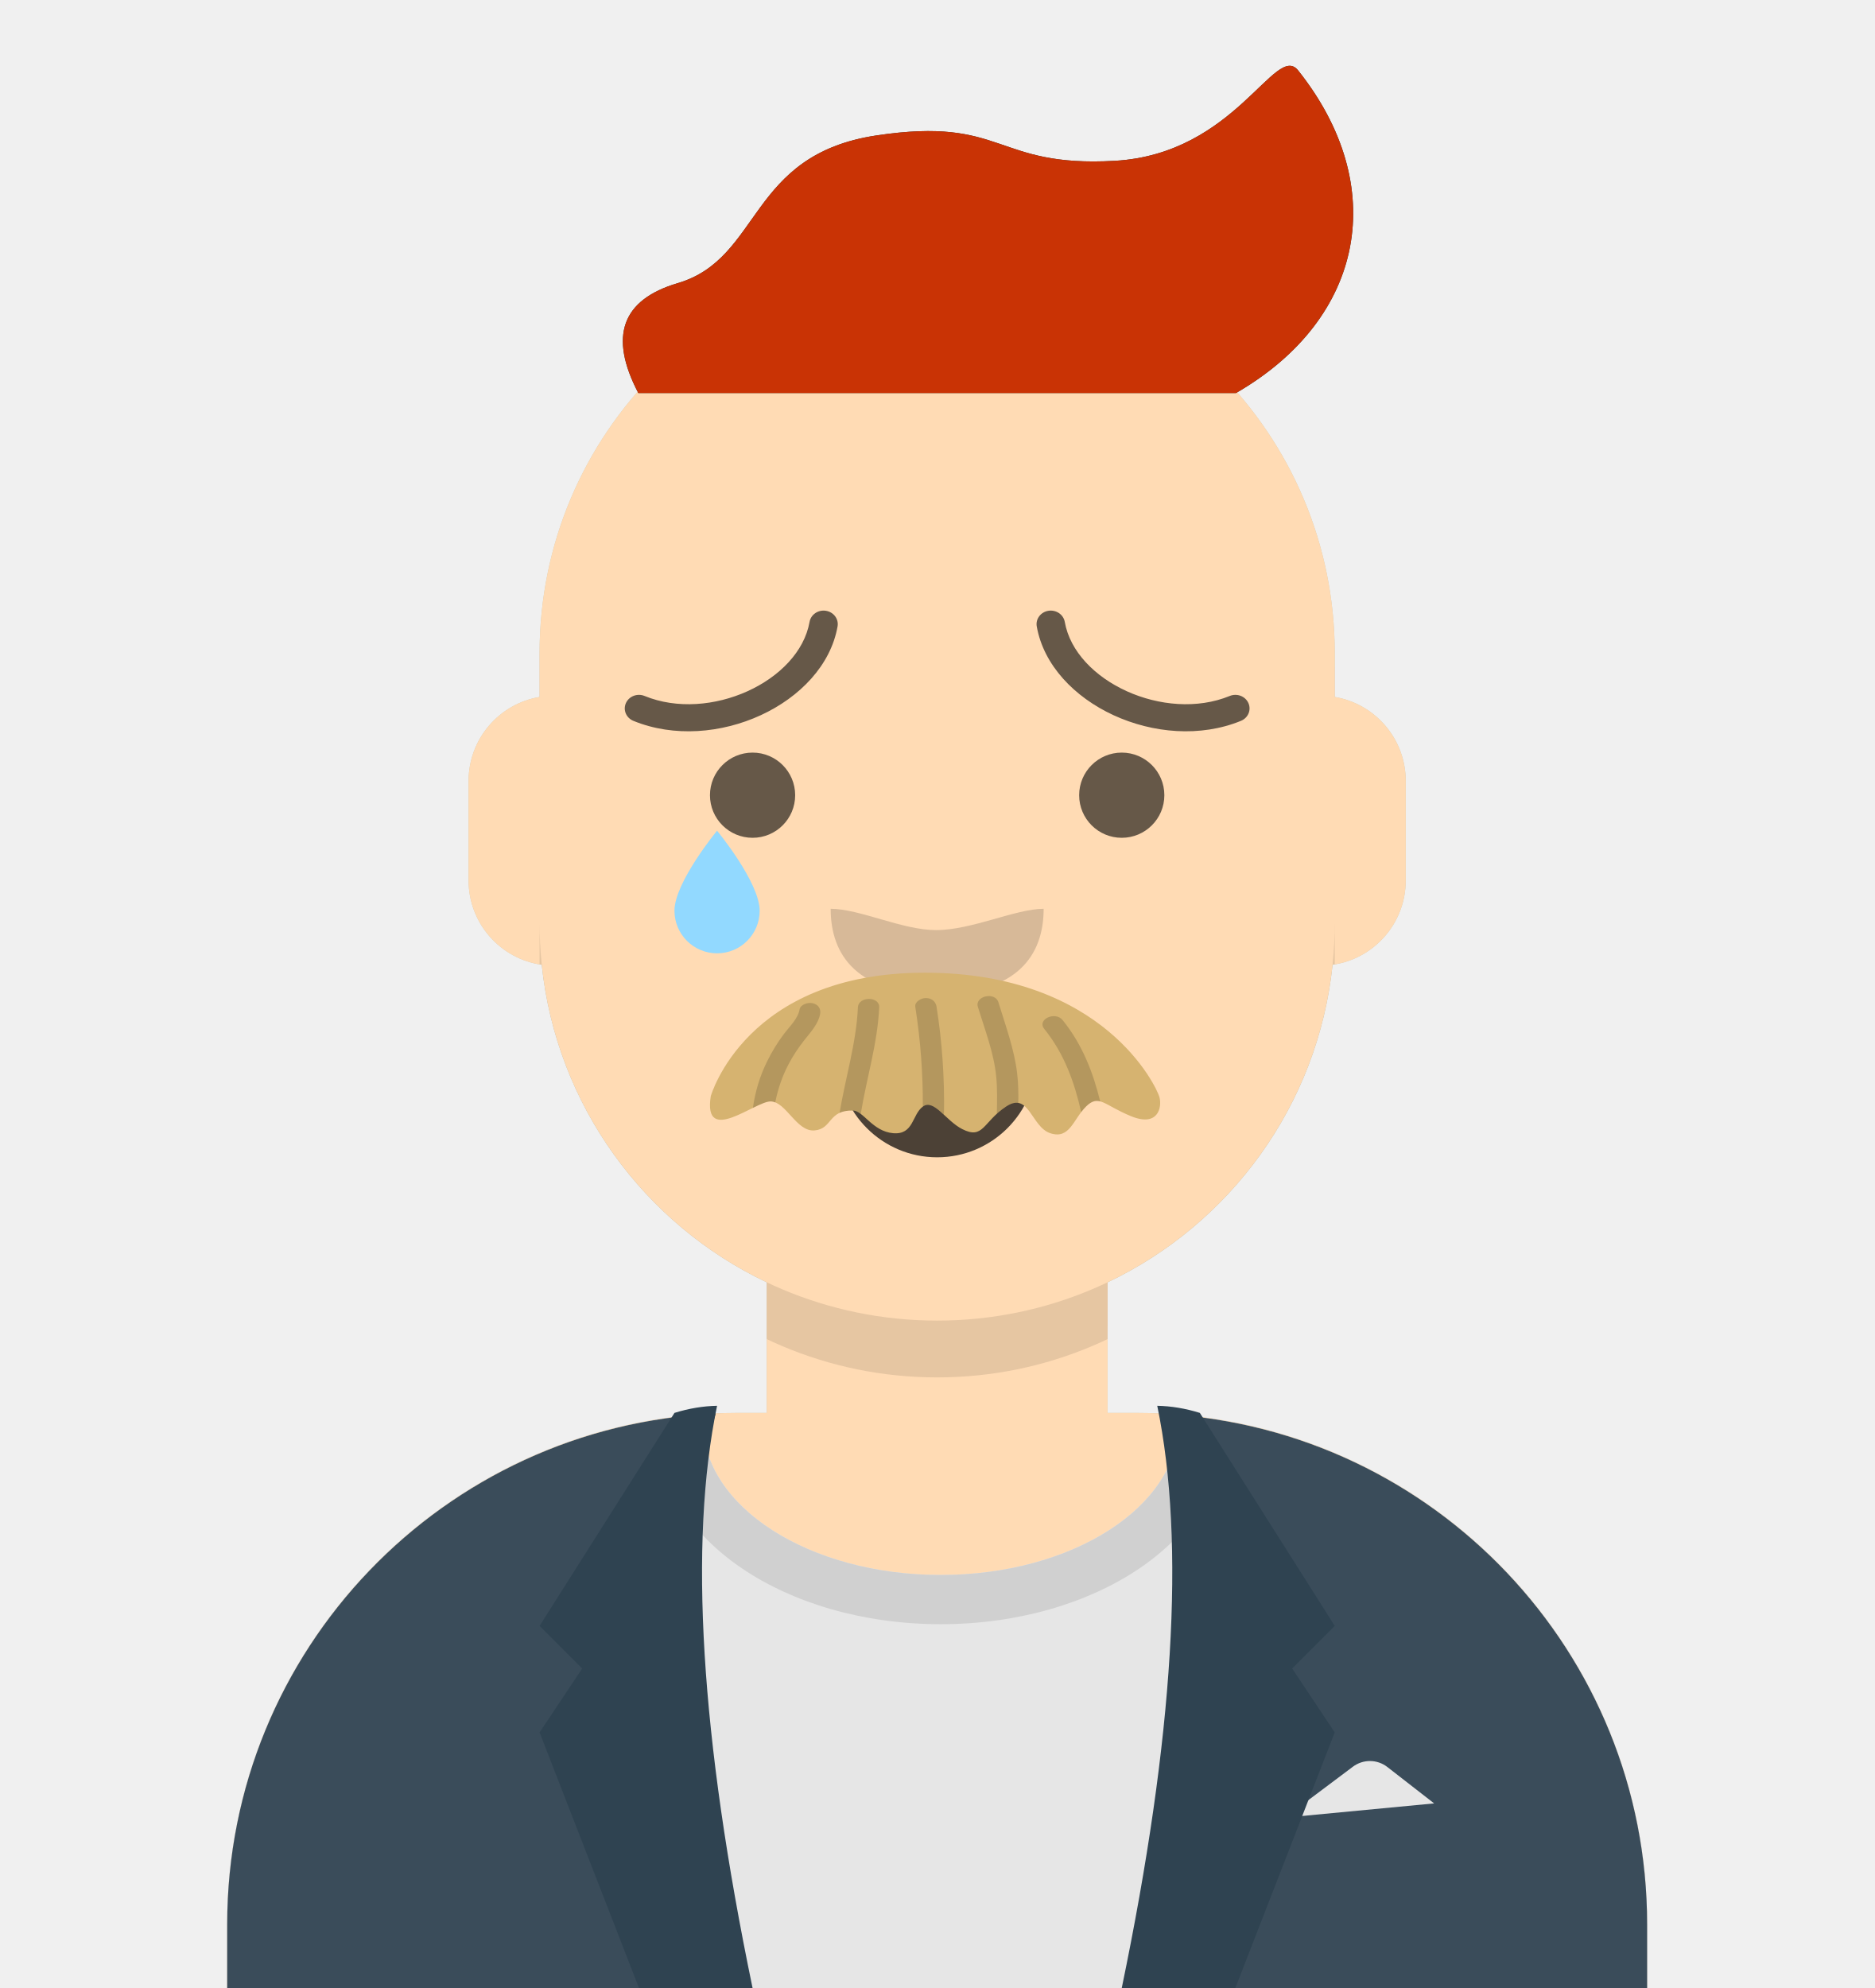
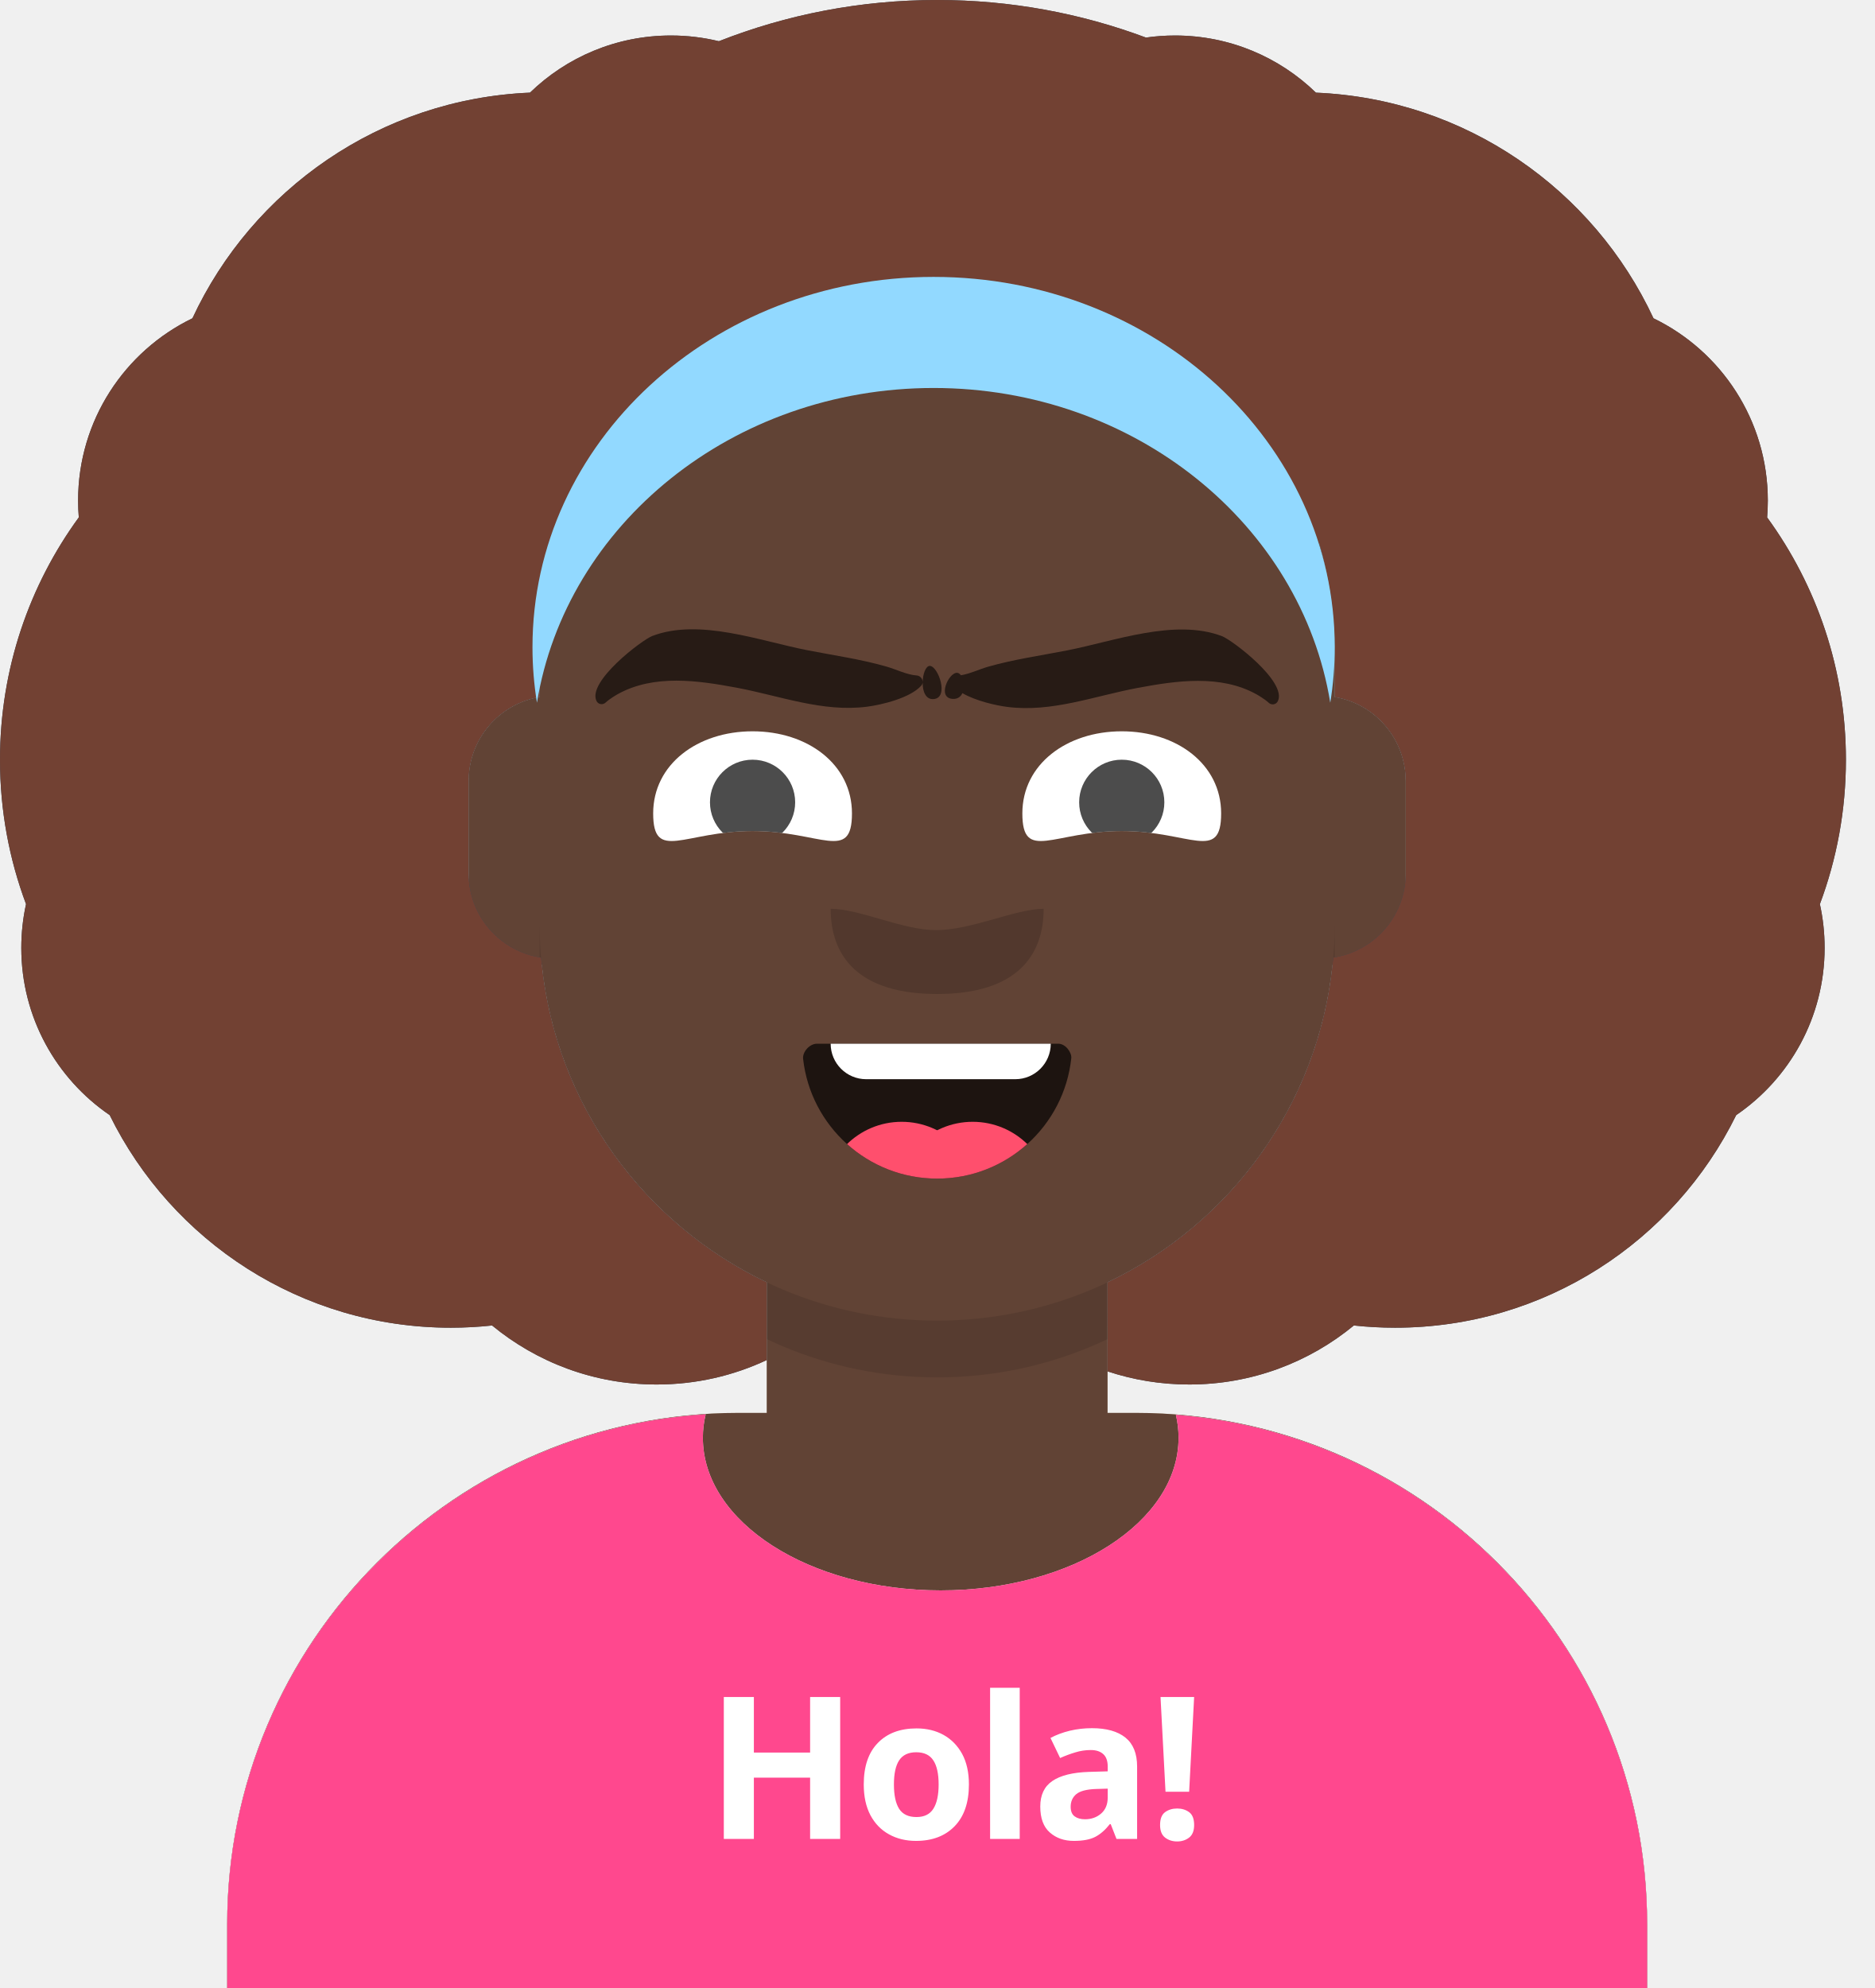
- <svg xmlns="http://www.w3.org/2000/svg" xmlns:ns2="http://design.blush" xmlns:xlink="http://www.w3.org/1999/xlink" width="264px" height="280px" viewBox="0 0 264 280" version="1.1">
+ <svg xmlns="http://www.w3.org/2000/svg" xmlns:xlink="http://www.w3.org/1999/xlink" width="264px" height="280px" viewBox="0 0 264 280" version="1.1">
  <defs>
    <path d="M100,0 C130.928,-5.68137151e-15 156,25.072 156,56 L156.001,62.166 C161.676,63.119 166,68.054 166,74 L166,88 C166,94.052 161.519,99.058 155.694,99.881 C153.628,119.686 141.238,136.422 124.001,144.61 L124,163 L128,163 C167.765,163 200,195.235 200,235 L200,244 L0,244 L0,235 C-4.86974701e-15,195.235 32.235,163 72,163 L76,163 L76,144.611 C58.763,136.422 46.372,119.687 44.305,99.881 C38.481,99.058 34,94.052 34,88 L34,74 C34,68.054 38.325,63.118 44,62.166 L44,56 C44,25.072 69.072,5.68137151e-15 100,0 Z" id="transparent_path-1" />
    <path d="M83,36.348 C83,52.629 105.162,65.828 132.5,65.828 C159.838,65.828 182,52.629 182,36.348 C182,34.985 181.845,33.645 181.544,32.331 C210.784,41.488 232,68.792 232,101.052 L232,110 L32,110 L32,101.052 C32,68.397 53.739,40.82 83.534,32.002 C83.182,33.421 83,34.871 83,36.348 Z" id="transparent_path-3" />
    <rect id="transparent_path-5" x="0" y="0" width="264" height="280" />
    <path d="M74,0 C114.869,0 148,33.131 148,74 L148,84.148 L148,197.608 C135.525,187.237 119.491,181 102,181 L102,181 L98,181 L98,162.611 C115.531,154.283 128.048,137.115 129.791,116.867 C135.569,116.002 140,111.019 140,105 L140,105 L140,92 C140,87.354 137.359,83.324 133.497,81.33 C132.724,81.05 131.952,80.748 131.181,80.426 C130.795,80.32 130.401,80.233 130,80.166 L130,80.166 L130,79.917 C117.224,74.234 104.878,63.071 96.11,47.885 C93.175,42.801 90.831,37.595 89.066,32.397 C80.431,42.941 67.745,53.602 52.342,62.495 C42.778,68.017 33.147,72.291 24,75.266 L24,137.247 C29.602,148.318 38.773,157.278 50,162.611 L50,162.611 L50,181 L46,181 C38.327,181 30.935,182.2 24,184.423 L24,230 C24,244.106 13.569,255.776 0,257.716 L0,74 C0,33.131 33.131,0 74,0 Z" id="transparent_path-7" />
  </defs>
  <g id="transparent_Avataaar/Default" stroke="none" stroke-width="1" fill="none" fill-rule="evenodd">
    <g id="transparent_Body" transform="translate(32, 36)">
      <mask id="transparent_mask-2" fill="white">
        <use xlink:href="#transparent_path-1" />
      </mask>
      <use fill="#D0C6AC" xlink:href="#transparent_path-1" />
-       <g id="transparent_Skin-Color" mask="url(#transparent_mask-2)" fill="#FFDBB4">
+       <g id="transparent_Skin-Color" mask="url(#transparent_mask-2)" fill="#614335">
        <g transform="translate(-32, 0)" id="transparent_Color">
          <rect x="0" y="0" width="264" height="244" />
        </g>
      </g>
      <path d="M44,94 C44,124.928 69.072,150 100,150 C130.928,150 156,124.928 156,94 L156,94 L156,102 C156,132.928 130.928,158 100,158 C69.072,158 44,132.928 44,102 Z" id="transparent_Neck-Shadow" fill-opacity="0.1" fill="#000000" mask="url(#transparent_mask-2)" />
    </g>
    <g id="transparent_Clothing" transform="translate(0, 170)">
      <defs>
-         <path d="M67,1.348 C67,13.211 81.998,22.828 100.5,22.828 C119.002,22.828 134,13.211 134,1.348 C134,0.995 133.987,0.644 133.96,0.295 C170.936,3.325 200,34.294 200,72.052 L200,81 L0,81 L0,72.052 C-4.66584974e-15,33.952 29.593,2.764 67.047,0.219 C67.015,0.595 67,0.97 67,1.348 Z" id="blazer_shirt_path-1" />
+         <path d="M99,32.5 C99,44.374 113.998,54 132.5,54 C151.002,54 166,44.374 166,32.5 C166,31.402 165.872,30.323 165.624,29.269 C202.76,32.137 232,63.18 232,101.052 L232,110 L32,110 L32,101.052 C32,62.834 61.776,31.571 99.395,29.197 C99.134,30.274 99,31.377 99,32.5 Z" id="graphic_shirt_path-1" />
      </defs>
-       <g id="blazer_shirt_Clothing/Blazer-+-Shirt" stroke="none" stroke-width="1" fill="none" fill-rule="evenodd">
-         <g id="blazer_shirt_Shirt" transform="translate(32, 29)">
-           <mask id="blazer_shirt_mask-2" fill="white">
-             <use xlink:href="#blazer_shirt_path-1" />
-           </mask>
-           <use id="blazer_shirt_Clothes" fill="#E6E6E6" xlink:href="#blazer_shirt_path-1" />
-           <g id="blazer_shirt_Fabric-Color" mask="url(#blazer_shirt_mask-2)" fill="#E6E6E6">
-             <g transform="translate(-32, -29)" id="blazer_shirt_🖍Color">
-               <rect x="0" y="0" width="264" height="110" />
-             </g>
+       <g id="graphic_shirt_Clothing/Graphic-Shirt" stroke="none" stroke-width="1" fill="none" fill-rule="evenodd">
+         <mask id="graphic_shirt_mask-2" fill="white">
+           <use xlink:href="#graphic_shirt_path-1" />
+         </mask>
+         <use id="graphic_shirt_Clothes" fill="#E6E6E6" xlink:href="#graphic_shirt_path-1" />
+         <g id="graphic_shirt_Fabric-Color" mask="url(#graphic_shirt_mask-2)" fill="#FF488E">
+           <rect id="graphic_shirt_🖍Color" x="0" y="0" width="264" height="110" />
+         </g>
+         <g id="graphic_shirt_Graphic" fill="#FFFFFF" transform="translate(77, 58)">
+           <g id="custom_text_Clothing/Graphic/-Your-Text" stroke="none" stroke-width="1" fill="none" fill-rule="evenodd" font-family="Avenir-Heavy, Avenir" font-size="28" font-weight="600" letter-spacing="-0.459">
+             <text id="custom_text_Graphic-Text" fill="#FFFFFF">
+               <tspan x="22.432" y="31">Hola!</tspan>
+             </text>
          </g>
-           <g id="blazer_shirt_Shadowy" opacity="0.6" mask="url(#blazer_shirt_mask-2)" fill="#000000" fill-opacity="0.16">
-             <g transform="translate(60, -25)" id="blazer_shirt_Hola-👋🏼">
-               <ellipse cx="40.5" cy="27.848" rx="39.635" ry="26.914" />
-             </g>
-           </g>
-         </g>
-         <g id="blazer_shirt_Blazer" transform="translate(32, 28)">
-           <path d="M64,40.5 C64,55.709 65.961,69.921 69.362,82.001 L0,82 L0,73.052 C-4.73779789e-15,34.365 30.512,2.804 68.785,1.122 C65.74,12.731 64,26.173 64,40.5 Z M200,73.052 L200,82 L131.638,82.001 C135.039,69.921 137,55.709 137,40.5 C137,26.194 135.265,12.771 132.229,1.174 C170.025,3.363 200,34.707 200,73.052 Z" id="blazer_shirt_Saco" fill="#3A4C5A" />
-           <path d="M149,58 L158.556,50.833 C159.999,49.751 161.988,49.768 163.412,50.876 L170,56 L170,56 L149,58 Z" id="blazer_shirt_Pocket-hanky" fill="#E6E6E6" />
-           <path d="M69,0 C65,19.333 66.667,46.667 74,82 L58,82 L44,46 L50,37 L44,31 L63,1 C65.028,0.369 67.028,0.036 69,0 Z" id="blazer_shirt_Wing" fill="#2F4351" />
-           <path d="M151,0 C147,19.333 148.667,46.667 156,82 L140,82 L126,46 L132,37 L126,31 L145,1 C147.028,0.369 149.028,0.036 151,0 Z" id="blazer_shirt_Wing" fill="#2F4351" transform="translate(141, 41) scale(-1, 1) translate(-141, -41) " />
        </g>
      </g>
    </g>
    <g id="transparent_Face" transform="translate(76, 82)" fill="#000000">
      <g id="transparent_Mouth" transform="translate(2, 52)">
-         <g id="default_Mouth/Default" stroke="none" stroke-width="1" fill="none" fill-rule="evenodd" fill-opacity="0.7">
-           <path d="M40,15 C40,22.732 46.268,29 54,29 L54,29 C61.732,29 68,22.732 68,15" id="default_Mouth" fill="#000000" />
+         <defs>
+           <path d="M35.118,15.128 C36.176,24.62 44.226,32 54,32 C63.804,32 71.874,24.574 72.892,15.04 C72.974,14.273 72.117,13 71.043,13 C56.149,13 44.738,13 37.087,13 C36.007,13 35.012,14.178 35.118,15.128 Z" id="smile_path-1" />
+         </defs>
+         <g id="smile_Mouth/Smile" stroke="none" stroke-width="1" fill="none" fill-rule="evenodd">
+           <mask id="smile_mask-2" fill="white">
+             <use xlink:href="#smile_path-1" />
+           </mask>
+           <use id="smile_Mouth" fill-opacity="0.7" fill="#000000" xlink:href="#smile_path-1" />
+           <path d="M44,2 L65,2 C67.761,2 70,4.239 70,7 L70,13 C70,15.761 67.761,18 65,18 L44,18 C41.239,18 39,15.761 39,13 L39,7 C39,4.239 41.239,2 44,2 Z" id="smile_Teeth" fill="#FFFFFF" mask="url(#smile_mask-2)" />
+           <g id="smile_Tongue" mask="url(#smile_mask-2)" fill="#FF4F6D">
+             <g transform="translate(38, 24)">
+               <circle cx="11" cy="11" r="11" />
+               <circle cx="21" cy="11" r="11" />
+             </g>
+           </g>
        </g>
      </g>
      <g id="transparent_Nose" transform="translate(28, 40)" fill-opacity="0.16">
        <g id="wide_Nose/Wide" stroke="none" stroke-width="1" fill="none" fill-rule="evenodd">
          <path d="M13,6 C13,12.627 16.828,18 28,18 C39.172,18 43,12.627 43,6 C39.036,6 32.897,9 27.838,9 C23.079,9 17.101,6 13,6 Z" id="wide_Nose" fill-opacity=".16" fill="#000" />
        </g>
      </g>
      <g id="transparent_Eyes" transform="translate(0, 8)">
-         <g id="cry_Eyes/Cry-😢" stroke="none" stroke-width="1" fill="none" fill-rule="evenodd">
-           <circle id="cry_Eye" fill-opacity="0.6" fill="#000000" cx="30" cy="22" r="6" />
-           <path d="M25,27 C25,27 19,34.271 19,38.271 C19,41.585 21.686,44.271 25,44.271 C28.314,44.271 31,41.585 31,38.271 C31,34.271 25,27 25,27 Z" id="cry_Drop" fill="#92D9FF" fill-rule="nonzero" />
-           <circle id="cry_Eye" fill-opacity="0.6" fill="#000000" cx="82" cy="22" r="6" />
+         <defs>
+           <path d="M14,14.048 C23.61,14.048 28,18.499 28,11.562 C28,4.624 21.732,0 14,0 C6.268,0 0,4.624 0,11.562 C0,18.499 4.39,14.048 14,14.048 Z" id="squint_path-1" />
+           <path d="M14,14.048 C23.61,14.048 28,18.499 28,11.562 C28,4.624 21.732,0 14,0 C6.268,0 0,4.624 0,11.562 C0,18.499 4.39,14.048 14,14.048 Z" id="squint_path-3" />
+         </defs>
+         <g id="squint_Eyes/Squint-😊" stroke="none" stroke-width="1" fill="none" fill-rule="evenodd">
+           <g id="squint_Eye" transform="translate(16, 13)">
+             <mask id="squint_mask-2" fill="white">
+               <use xlink:href="#squint_path-1" />
+             </mask>
+             <use id="squint_The-white-stuff" fill="#FFFFFF" xlink:href="#squint_path-1" />
+             <circle fill-opacity="0.7" fill="#000000" mask="url(#squint_mask-2)" cx="14" cy="10" r="6" />
+           </g>
+           <g id="squint_Eye" transform="translate(68, 13)">
+             <mask id="squint_mask-4" fill="white">
+               <use xlink:href="#squint_path-3" />
+             </mask>
+             <use id="squint_Eyeball-Mask" fill="#FFFFFF" xlink:href="#squint_path-3" />
+             <circle fill-opacity="0.7" fill="#000000" mask="url(#squint_mask-4)" cx="14" cy="10" r="6" />
+           </g>
        </g>
      </g>
      <g id="transparent_Eyebrow" fill-opacity="0.6">
-         <g id="sad_concerned_Eyebrow/Outline/Sad-Concerned" stroke="none" stroke-width="1" fill="none" fill-rule="evenodd" fill-opacity="0.6">
-           <path d="M15.973,19.409 C17.452,11.02 30.062,5.228 39.211,8.977 C40.225,9.393 41.402,8.946 41.838,7.978 C42.274,7.01 41.805,5.889 40.79,5.473 C29.346,0.783 13.955,7.852 12.028,18.776 C11.845,19.815 12.579,20.799 13.669,20.973 C14.758,21.148 15.789,20.448 15.973,19.409 Z" id="sad_concerned_Eyebrow" fill="#000000" fill-rule="nonzero" transform="translate(27.00041, 12.5) scale(-1, -1) translate(-27.00041, -12.5) " />
-           <path d="M73.973,19.409 C75.452,11.02 88.062,5.228 97.211,8.977 C98.225,9.393 99.402,8.946 99.838,7.978 C100.274,7.01 99.805,5.889 98.79,5.473 C87.346,0.783 71.955,7.852 70.028,18.776 C69.845,19.815 70.579,20.799 71.669,20.973 C72.758,21.148 73.789,20.448 73.973,19.409 Z" id="sad_concerned_Eyebrow" fill="#000000" fill-rule="nonzero" transform="translate(85.00041, 12.5) scale(1, -1) translate(-85.00041, -12.5) " />
+         <g id="unibrow_natural_Eyebrow/Natural/Unibrow-Natural" stroke="none" stroke-width="1" fill="none" fill-rule="evenodd" fill-opacity="0.6">
+           <path d="M57.001,12 C57,11.996 57,11.996 57.001,12 M96.281,8.15 C97.724,8.76 105.242,14.894 103.823,17.572 C103.563,18.062 102.91,18.144 102.525,17.751 C101.998,17.215 100.988,16.584 100.86,16.508 C95.856,13.497 89.636,14.19 84.172,15.015 C78.015,15.946 71.949,18.077 65.703,17.051 C64.113,16.789 61.31,16.058 59.458,14.891 C59.217,15.381 58.773,15.717 58.075,15.655 C55.845,15.457 57.592,12 58.763,12 C58.988,12 59.183,12.142 59.336,12.369 C60.626,12.208 61.918,11.617 63.241,11.291 C66.928,10.38 70.689,9.987 74.428,9.389 C81.09,8.324 89.747,5.392 96.281,8.15 Z" id="unibrow_natural_Kahlo" fill="#000000" transform="translate(80.5, 12.5) rotate(-2) translate(-80.5, -12.5) " />
+           <path d="M54.999,12 C55,11.996 55,11.996 54.999,12 M15.719,8.15 C22.253,5.392 30.91,8.324 37.572,9.389 C41.311,9.987 45.072,10.38 48.759,11.291 C50.242,11.657 51.685,12.354 53.131,12.413 C53.833,12.441 54.267,13.276 53.815,13.824 C52.332,15.618 48.327,16.717 46.297,17.051 C40.051,18.077 33.985,15.946 27.828,15.015 C22.364,14.19 16.144,13.497 11.14,16.508 C11.012,16.584 10.002,17.215 9.475,17.751 C9.09,18.144 8.437,18.062 8.177,17.572 C6.758,14.894 14.276,8.76 15.719,8.15 Z M54.934,11 C56.105,11 57.852,15.402 55.622,15.653 C53.392,15.904 53.763,11 54.934,11 Z" id="unibrow_natural_Frida" fill="#000000" transform="translate(32.34868, 12.5) rotate(2) translate(-32.34868, -12.5) " />
        </g>
      </g>
    </g>
    <g id="transparent_Top">
      <defs>
-         <path d="M90.91,55.361 L175.086,55.361 C193.333,44.834 196.759,26.151 183.85,9.926 C180.636,5.887 175.086,21.676 158.029,22.65 C140.971,23.625 142.609,16.35 124.458,19.074 C106.306,21.798 108.312,36.378 96.467,39.877 C88.571,42.209 86.719,47.371 90.91,55.361 Z" id="frizzle_path-1" />
+         <path d="M133,0 C143.346,0 153.255,1.87 162.408,5.292 C163.744,5.099 165.11,5 166.5,5 C174.218,5 181.22,8.068 186.352,13.051 C207.444,13.937 225.464,26.702 233.896,44.83 C243.426,49.44 250,59.202 250,70.5 C250,71.299 249.967,72.091 249.903,72.874 C256.882,82.449 261,94.244 261,107 C261,114.157 259.704,121.012 257.333,127.342 C257.77,129.324 258,131.385 258,133.5 C258,143.289 253.065,151.926 245.546,157.057 C236.836,174.793 218.593,187 197.5,187 C195.537,187 193.599,186.894 191.691,186.688 C185.386,191.881 177.307,195 168.5,195 C164.482,195 160.616,194.351 157,193.152 L157.001,180.61 C174.531,172.282 187.048,155.114 188.791,134.867 C194.471,134.017 198.849,129.186 198.996,123.305 L199,123 L199,110 C199,104.054 194.676,99.119 189.001,98.166 L189,92 C189,86.562 188.225,81.305 186.779,76.334 L188.153,89.195 L176.813,65.195 L131.677,45.671 L101.563,56.228 L80.065,76.419 L80.019,73.816 C78.157,79.24 77.105,85.041 77.008,91.074 L77,92 L77,98.166 C71.422,99.102 67.149,103.886 67.004,109.695 L67,110 L67,123 C67,129.019 71.431,134.003 77.209,134.867 C78.952,155.115 91.47,172.284 109.001,180.611 L109.001,191.554 C104.296,193.765 99.042,195 93.5,195 C84.693,195 76.615,191.881 70.31,186.688 C68.401,186.894 66.463,187 64.5,187 C43.407,187 25.164,174.793 16.452,157.058 C8.935,151.926 4,143.289 4,133.5 C4,131.385 4.23,129.324 4.667,127.34 C2.296,121.012 1,114.157 1,107 C1,94.244 5.118,82.449 12.098,72.873 C12.033,72.091 12,71.299 12,70.5 C12,59.202 18.574,49.44 28.105,44.829 C36.536,26.702 54.556,13.937 75.648,13.049 C80.78,8.068 87.782,5 95.5,5 C97.827,5 100.09,5.279 102.255,5.805 C111.776,2.058 122.148,0 133,0 Z" id="fro_band_path-1" />
      </defs>
-       <g id="frizzle_Top/Short-Hair/Frizzle" stroke="none" stroke-width="1" fill="none" fill-rule="evenodd" transform="translate(-1 0)">
-         <g id="frizzle_Facial-Hair" transform="translate(49, 72)">
-           <g id="einstien_mustache_Facial Hair/Einstien Mustache" stroke="none" stroke-width="1" fill="none" fill-rule="evenodd">
-             <g id="einstien_mustache_mustache" transform="translate(52, 65)">
-               <path d="M0.11,17.4 C0.11,17.4 5.013,0 30.259,0 C55.505,0 62.952,16.141 63.316,17.548 C63.678,18.956 63.133,21.77 59.319,20.214 C55.505,18.659 54.779,17.049 52.962,18.854 C51.147,20.659 50.693,23.483 47.968,22.619 C45.243,21.756 44.971,16.679 41.702,18.854 C38.432,21.029 38.523,23.548 35.526,22.025 C33.233,20.858 31.53,17.716 29.986,18.854 C28.442,19.992 28.715,22.848 25.809,22.605 C22.904,22.362 21.602,19.439 20.149,19.409 C16.608,19.335 17.273,21.992 14.73,22.214 C12.188,22.437 10.735,18.176 8.555,18.129 C6.375,18.082 -0.981,24.437 0.11,17.4" id="einstien_mustache_Facial-Hair-Color" fill="#D6B370" ns2:color="Hair-500" />
-               <path d="M21.237,19.887 C22.052,14.886 23.613,9.927 23.838,4.875 C23.908,3.3 20.908,3.303 20.838,4.875 C20.615,9.882 19.078,14.793 18.257,19.746 C18.72,19.529 19.316,19.391 20.149,19.409 C20.512,19.417 20.865,19.605 21.237,19.887" id="einstien_mustache_Fill-4" fill-opacity=".16" fill="#000" />
-               <path d="M8.555,18.129 C8.776,18.134 8.987,18.191 9.195,18.273 C9.552,16.441 10.158,14.64 11.048,12.932 C11.68,11.721 12.453,10.555 13.328,9.451 C14.237,8.303 15.267,7.192 15.52,5.804 C15.639,5.151 15.32,4.489 14.472,4.299 C13.765,4.141 12.747,4.496 12.627,5.153 C12.382,6.5 11.243,7.535 10.393,8.661 C9.477,9.875 8.713,11.155 8.057,12.475 C7.012,14.579 6.363,16.792 6.047,19.042 C7.073,18.537 7.989,18.117 8.555,18.129" id="einstien_mustache_Fill-6" fill-opacity=".16" fill="#000" />
-               <path d="M32.96,20.013 C33.053,14.927 32.712,9.843 31.916,4.792 C31.813,4.132 31.301,3.576 30.416,3.569 C29.685,3.563 28.813,4.137 28.916,4.792 C29.652,9.461 30.004,14.159 29.98,18.861 C29.982,18.859 29.985,18.856 29.987,18.854 C30.894,18.186 31.856,18.996 32.96,20.013" id="einstien_mustache_Fill-8" fill-opacity=".16" fill="#000" />
-               <path d="M43.431,18.355 C43.452,16.956 43.432,15.559 43.266,14.164 C42.86,10.771 41.636,7.46 40.626,4.163 C40.159,2.636 37.264,3.284 37.734,4.814 C38.713,8.014 39.979,11.258 40.309,14.557 C40.486,16.328 40.448,18.104 40.401,19.878 C40.771,19.54 41.192,19.194 41.702,18.855 C42.399,18.39 42.954,18.27 43.431,18.355" id="einstien_mustache_Fill-10" fill-opacity=".16" fill="#000" />
-               <path d="M47.082,7.912 C49.943,11.453 51.353,15.511 52.287,19.64 C52.493,19.367 52.715,19.101 52.963,18.854 C53.718,18.104 54.286,17.949 54.965,18.13 C53.972,14.094 52.478,10.148 49.673,6.677 C48.614,5.368 46.016,6.592 47.082,7.912" id="einstien_mustache_Fill-12" fill-opacity=".16" fill="#000" />
-             </g>
-           </g>
-         </g>
-         <mask id="frizzle_mask-2" fill="white">
-           <use xlink:href="#frizzle_path-1" />
+       <g id="fro_band_Top/Long-Hair/Fro-+-Band" transform="translate(-1, 0)" stroke="none" stroke-width="1" fill="none" fill-rule="evenodd">
+         <mask id="fro_band_mask-2" fill="white">
+           <use xlink:href="#fro_band_path-1" />
        </mask>
-         <use id="frizzle_Hair-Maks" fill="#252E32" xlink:href="#frizzle_path-1" />
-         <g id="frizzle_Hair-Color" mask="url(#frizzle_mask-2)" fill="#C93305">
-           <g transform="translate(1, 0)" id="frizzle_Color">
+         <use id="fro_band_Hair" fill="#314756" xlink:href="#fro_band_path-1" />
+         <g id="fro_band_Hair-Color" mask="url(#fro_band_mask-2)" fill="#724133">
+           <g transform="translate(1, 0)" id="fro_band_Color">
            <rect x="0" y="0" width="264" height="280" />
          </g>
        </g>
-         <g id="frizzle_Accessory" transform="translate(62, 85)">
-         </g>
+         <path d="M132.5,39 C163.704,39 189,62.349 189,91.152 C189,93.811 188.784,96.423 188.369,98.975 C184.279,73.883 160.823,54.646 132.5,54.646 C104.176,54.646 80.72,73.883 76.631,98.975 C76.216,96.424 76,93.811 76,91.152 C76,62.349 101.296,39 132.5,39 Z" id="fro_band_Band" fill="#92D9FF" />
+         <g id="fro_band_Facial-Hair" transform="translate(49, 72)" />
+         <g id="fro_band_Accessory" transform="translate(62, 85)" />
      </g>
    </g>
  </g>
</svg>
